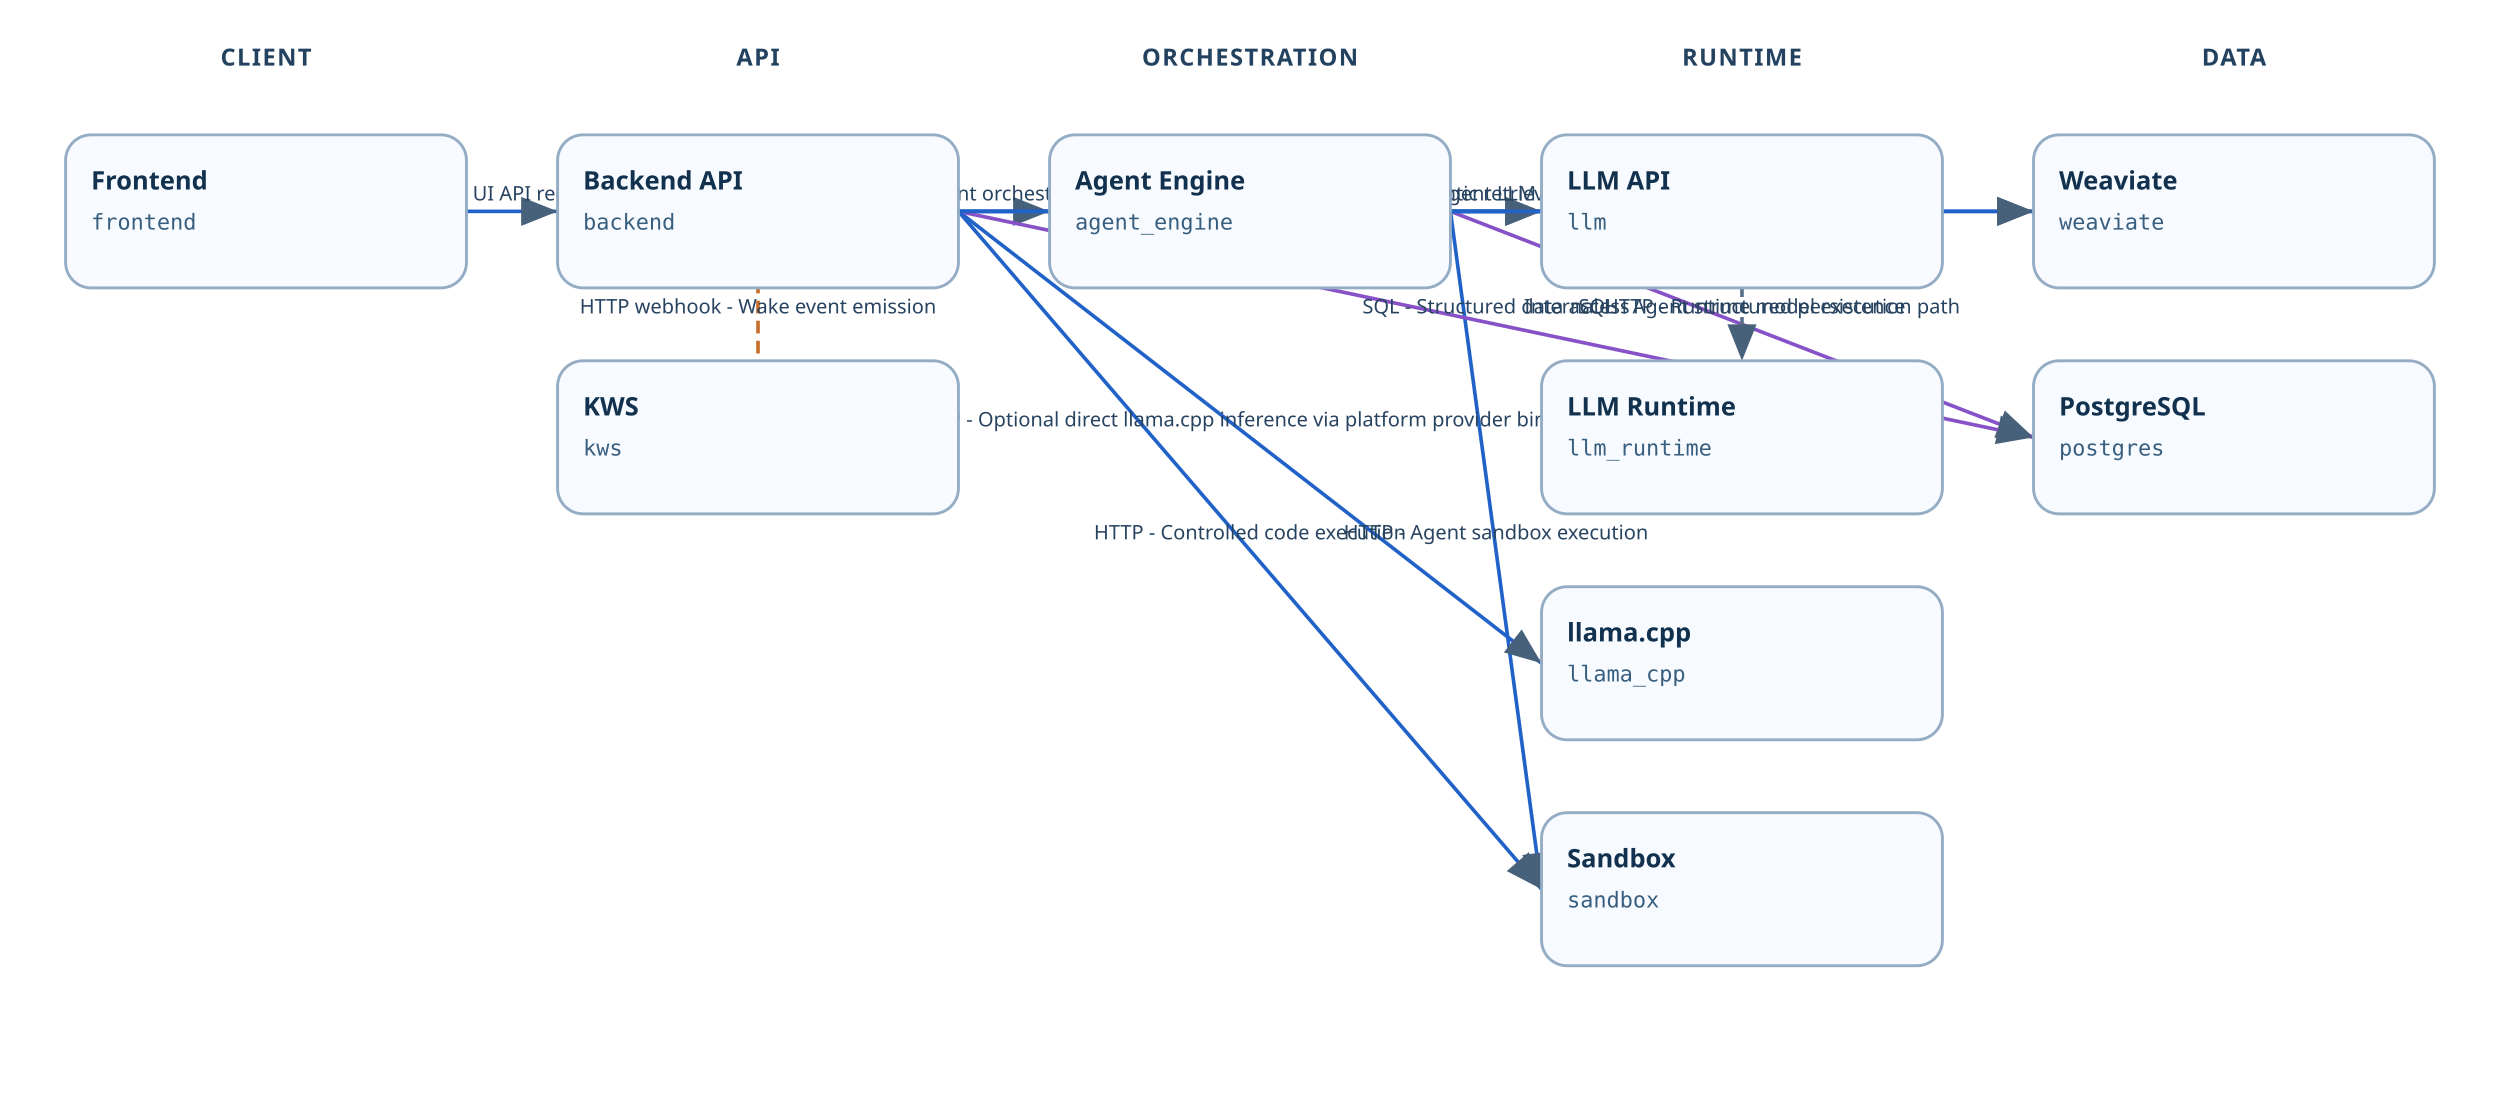
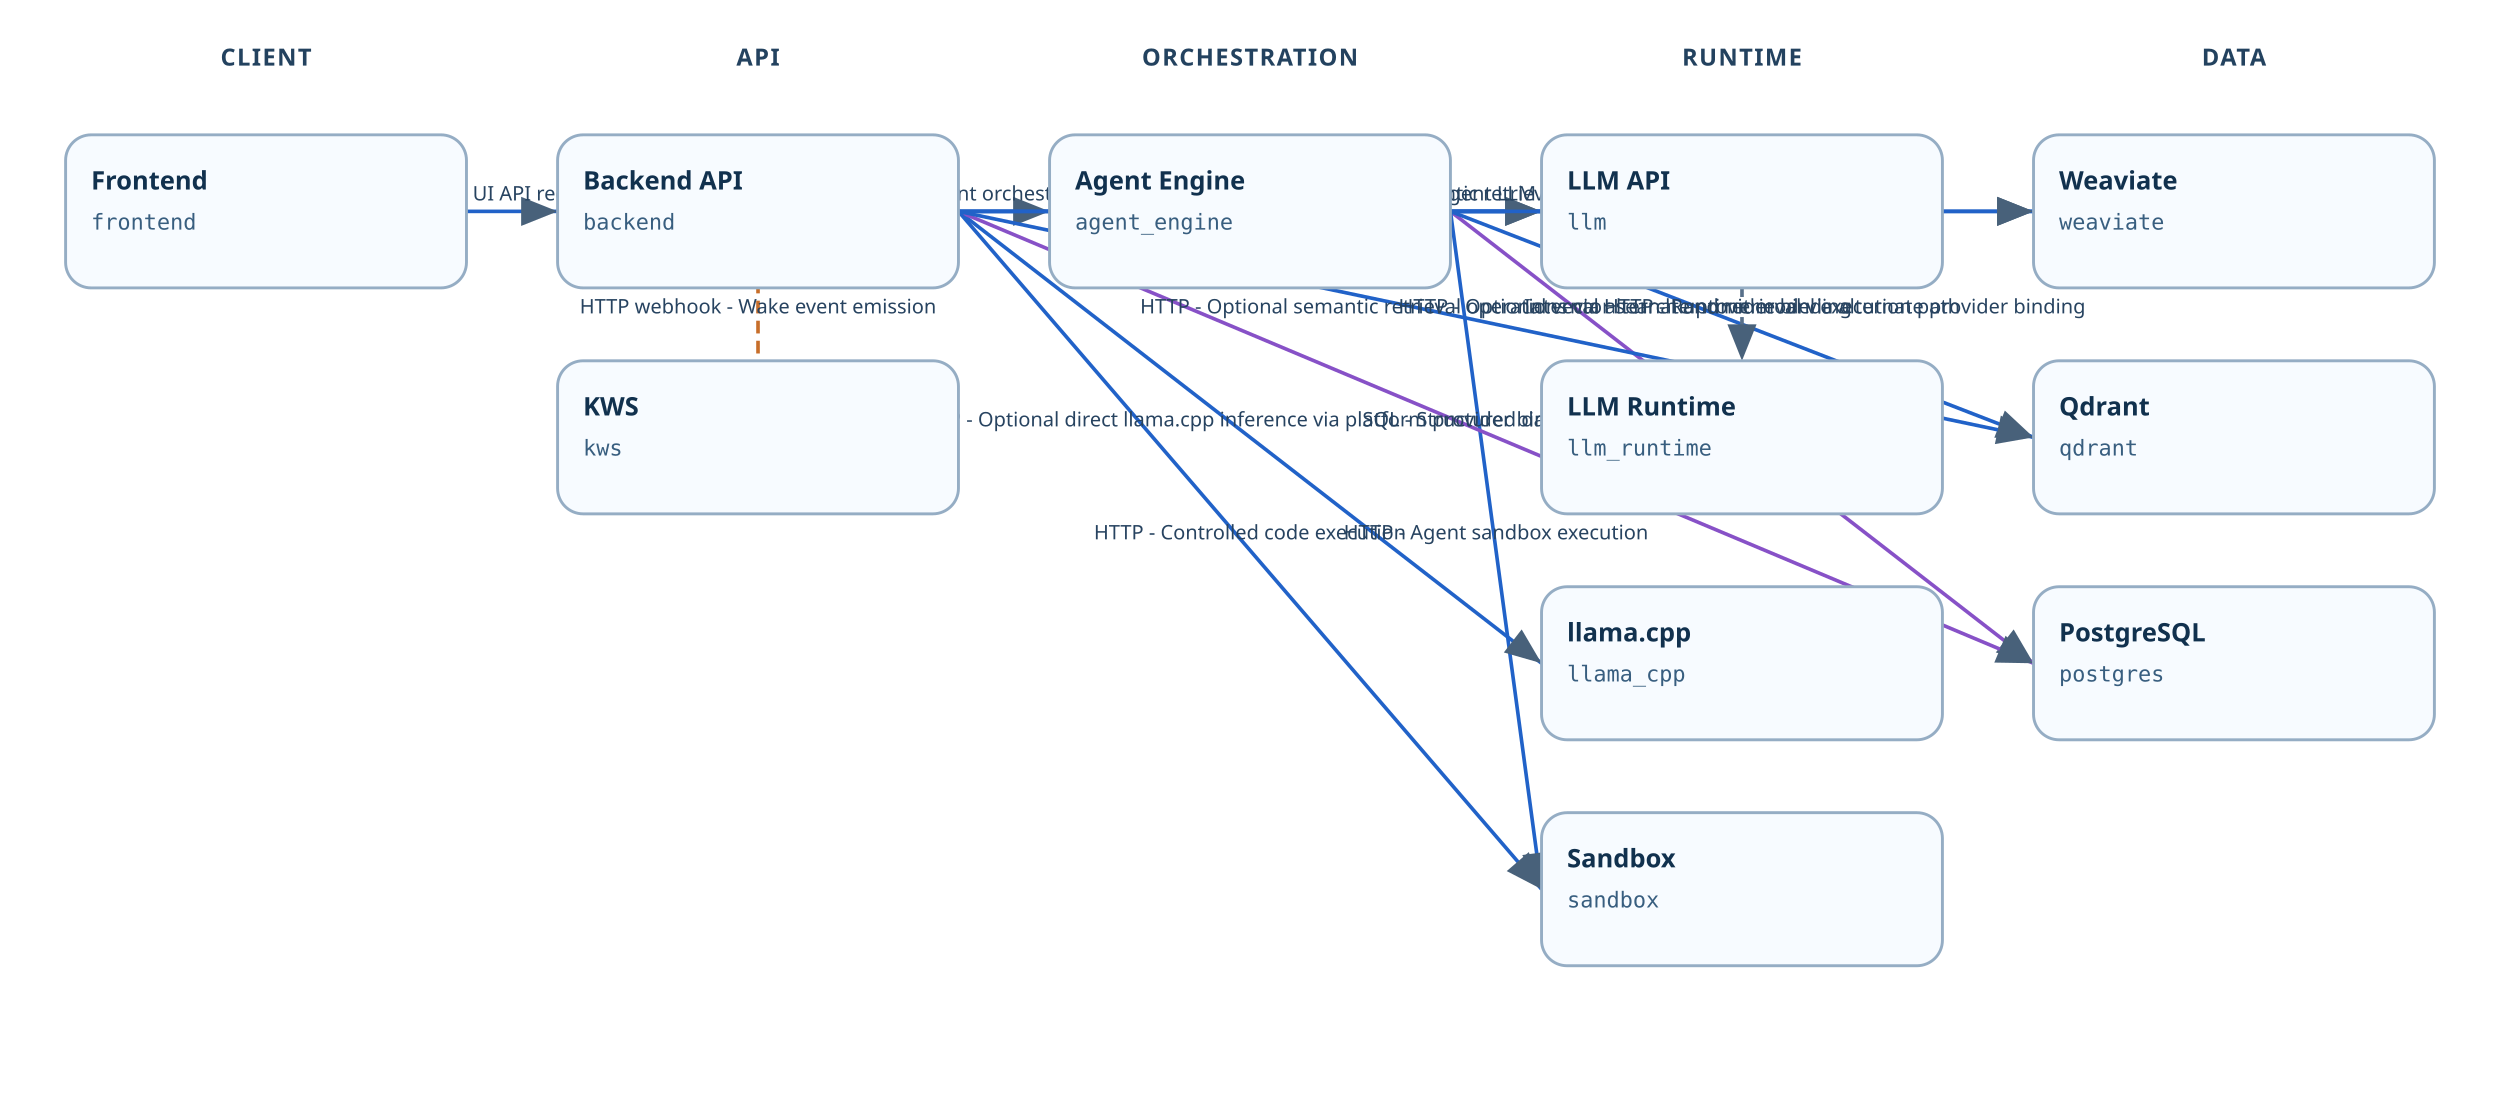
<svg xmlns="http://www.w3.org/2000/svg" class="architecture-svg" width="1372" height="604" viewBox="0 0 1372 604" role="img" aria-labelledby="architecture-title architecture-desc">
  <defs>
    <marker id="architecture-arrow" markerWidth="12" markerHeight="8" refX="10" refY="4" orient="auto" markerUnits="strokeWidth">
      <path d="M0,0 L10,4 L0,8 z" fill="#48617a" />
    </marker>
  </defs>
  <style>
.group-label { font: 700 13px 'IBM Plex Sans', sans-serif; fill: #23425f; letter-spacing: 0.06em; text-anchor: middle; }
.architecture-node rect { fill: #f7fbff; stroke: #95adc4; stroke-width: 1.6; }
.architecture-node .node-title { font: 700 14px 'IBM Plex Sans', sans-serif; fill: #11314e; }
.architecture-node .node-subtitle { font: 500 12px 'IBM Plex Mono', monospace; fill: #385e7f; }
.architecture-edge { stroke-width: 2; stroke: #48617a; }
.architecture-edge-http { stroke: #2162c8; }
.architecture-edge-db { stroke: #8751c7; }
.architecture-edge-event { stroke: #c76e2a; stroke-dasharray: 7 4; }
.architecture-edge-internal { stroke: #58708a; stroke-dasharray: 5 3; }
.edge-label { font: 500 11px 'IBM Plex Sans', sans-serif; fill: #274360; text-anchor: middle; }
</style>
  <text class="group-label" x="146" y="36">CLIENT</text>
  <text class="group-label" x="416" y="36">API</text>
  <text class="group-label" x="686" y="36">ORCHESTRATION</text>
  <text class="group-label" x="956" y="36">RUNTIME</text>
  <text class="group-label" x="1226" y="36">DATA</text>
  <g id="architecture-edges">
    <line id="edge-agent_engine-llm" class="architecture-edge architecture-edge-http" x1="796" y1="116" x2="846" y2="116" marker-end="url(#architecture-arrow)" />
-     <line id="edge-agent_engine-postgres" class="architecture-edge architecture-edge-db" x1="796" y1="116" x2="1116" y2="240" marker-end="url(#architecture-arrow)" />
+     <line id="edge-agent_engine-postgres" class="architecture-edge architecture-edge-db" x1="796" y1="116" x2="1116" y2="364" marker-end="url(#architecture-arrow)" />
+     <line id="edge-agent_engine-qdrant" class="architecture-edge architecture-edge-http" x1="796" y1="116" x2="1116" y2="240" marker-end="url(#architecture-arrow)" />
    <line id="edge-agent_engine-sandbox" class="architecture-edge architecture-edge-http" x1="796" y1="116" x2="846" y2="488" marker-end="url(#architecture-arrow)" />
    <line id="edge-agent_engine-weaviate" class="architecture-edge architecture-edge-http" x1="796" y1="116" x2="1116" y2="116" marker-end="url(#architecture-arrow)" />
    <line id="edge-backend-agent_engine" class="architecture-edge architecture-edge-http" x1="526" y1="116" x2="576" y2="116" marker-end="url(#architecture-arrow)" />
    <line id="edge-backend-llama_cpp" class="architecture-edge architecture-edge-http" x1="526" y1="116" x2="846" y2="364" marker-end="url(#architecture-arrow)" />
    <line id="edge-backend-llm" class="architecture-edge architecture-edge-http" x1="526" y1="116" x2="846" y2="116" marker-end="url(#architecture-arrow)" />
-     <line id="edge-backend-postgres" class="architecture-edge architecture-edge-db" x1="526" y1="116" x2="1116" y2="240" marker-end="url(#architecture-arrow)" />
+     <line id="edge-backend-postgres" class="architecture-edge architecture-edge-db" x1="526" y1="116" x2="1116" y2="364" marker-end="url(#architecture-arrow)" />
+     <line id="edge-backend-qdrant" class="architecture-edge architecture-edge-http" x1="526" y1="116" x2="1116" y2="240" marker-end="url(#architecture-arrow)" />
    <line id="edge-backend-sandbox" class="architecture-edge architecture-edge-http" x1="526" y1="116" x2="846" y2="488" marker-end="url(#architecture-arrow)" />
    <line id="edge-backend-weaviate" class="architecture-edge architecture-edge-http" x1="526" y1="116" x2="1116" y2="116" marker-end="url(#architecture-arrow)" />
    <line id="edge-frontend-backend" class="architecture-edge architecture-edge-http" x1="256" y1="116" x2="306" y2="116" marker-end="url(#architecture-arrow)" />
    <line id="edge-kws-backend" class="architecture-edge architecture-edge-event" x1="416" y1="282" x2="416" y2="74" marker-end="url(#architecture-arrow)" />
    <line id="edge-llm-llm_runtime" class="architecture-edge architecture-edge-internal" x1="956" y1="158" x2="956" y2="198" marker-end="url(#architecture-arrow)" />
  </g>
  <g id="architecture-edge-labels">
    <text class="edge-label" x="821" y="110">HTTP - Agent LLM requests</text>
-     <text class="edge-label" x="956" y="172">SQL - Agent structured persistence</text>
+     <text class="edge-label" x="956" y="234">SQL - Agent structured persistence</text>
+     <text class="edge-label" x="956" y="172">HTTP - Optional vector search and retrieval via alternate provider binding</text>
    <text class="edge-label" x="821" y="296">HTTP - Agent sandbox execution</text>
    <text class="edge-label" x="956" y="110">HTTP - Vector search and retrieval</text>
    <text class="edge-label" x="551" y="110">HTTP - Agent orchestration calls</text>
    <text class="edge-label" x="686" y="234">HTTP - Optional direct llama.cpp inference via platform provider binding</text>
    <text class="edge-label" x="686" y="110">HTTP - Model inference and discovery</text>
-     <text class="edge-label" x="821" y="172">SQL - Structured data access</text>
+     <text class="edge-label" x="821" y="234">SQL - Structured data access</text>
+     <text class="edge-label" x="821" y="172">HTTP - Optional semantic retrieval operations via alternate provider binding</text>
    <text class="edge-label" x="686" y="296">HTTP - Controlled code execution</text>
    <text class="edge-label" x="821" y="110">HTTP - Semantic retrieval operations</text>
    <text class="edge-label" x="281" y="110">HTTP - UI API requests</text>
    <text class="edge-label" x="416" y="172">HTTP webhook - Wake event emission</text>
    <text class="edge-label" x="956" y="172">Internal HTTP - Runtime model execution path</text>
  </g>
  <g id="architecture-nodes">
    <g id="node-frontend" class="architecture-node architecture-node-frontend architecture-group-client" data-container="frontend">
      <rect x="36" y="74" width="220" height="84" rx="14" ry="14" />
      <text class="node-title" x="50" y="104">Frontend</text>
      <text class="node-subtitle" x="50" y="126">frontend</text>
    </g>
    <g id="node-backend" class="architecture-node architecture-node-backend architecture-group-api" data-container="backend">
      <rect x="306" y="74" width="220" height="84" rx="14" ry="14" />
      <text class="node-title" x="320" y="104">Backend API</text>
      <text class="node-subtitle" x="320" y="126">backend</text>
    </g>
    <g id="node-kws" class="architecture-node architecture-node-kws architecture-group-api" data-container="kws">
      <rect x="306" y="198" width="220" height="84" rx="14" ry="14" />
      <text class="node-title" x="320" y="228">KWS</text>
      <text class="node-subtitle" x="320" y="250">kws</text>
    </g>
    <g id="node-agent_engine" class="architecture-node architecture-node-agent_engine architecture-group-orchestration" data-container="agent_engine">
      <rect x="576" y="74" width="220" height="84" rx="14" ry="14" />
      <text class="node-title" x="590" y="104">Agent Engine</text>
      <text class="node-subtitle" x="590" y="126">agent_engine</text>
    </g>
    <g id="node-llm" class="architecture-node architecture-node-llm architecture-group-runtime" data-container="llm">
      <rect x="846" y="74" width="220" height="84" rx="14" ry="14" />
      <text class="node-title" x="860" y="104">LLM API</text>
      <text class="node-subtitle" x="860" y="126">llm</text>
    </g>
    <g id="node-llm_runtime" class="architecture-node architecture-node-llm_runtime architecture-group-runtime" data-container="llm_runtime">
      <rect x="846" y="198" width="220" height="84" rx="14" ry="14" />
      <text class="node-title" x="860" y="228">LLM Runtime</text>
      <text class="node-subtitle" x="860" y="250">llm_runtime</text>
    </g>
    <g id="node-llama_cpp" class="architecture-node architecture-node-llama_cpp architecture-group-runtime" data-container="llama_cpp">
      <rect x="846" y="322" width="220" height="84" rx="14" ry="14" />
      <text class="node-title" x="860" y="352">llama.cpp</text>
      <text class="node-subtitle" x="860" y="374">llama_cpp</text>
    </g>
    <g id="node-sandbox" class="architecture-node architecture-node-sandbox architecture-group-runtime" data-container="sandbox">
      <rect x="846" y="446" width="220" height="84" rx="14" ry="14" />
      <text class="node-title" x="860" y="476">Sandbox</text>
      <text class="node-subtitle" x="860" y="498">sandbox</text>
    </g>
    <g id="node-weaviate" class="architecture-node architecture-node-weaviate architecture-group-data" data-container="weaviate">
      <rect x="1116" y="74" width="220" height="84" rx="14" ry="14" />
      <text class="node-title" x="1130" y="104">Weaviate</text>
      <text class="node-subtitle" x="1130" y="126">weaviate</text>
    </g>
+     <g id="node-qdrant" class="architecture-node architecture-node-qdrant architecture-group-data" data-container="qdrant">
+       <rect x="1116" y="198" width="220" height="84" rx="14" ry="14" />
+       <text class="node-title" x="1130" y="228">Qdrant</text>
+       <text class="node-subtitle" x="1130" y="250">qdrant</text>
+     </g>
    <g id="node-postgres" class="architecture-node architecture-node-postgres architecture-group-data" data-container="postgres">
-       <rect x="1116" y="198" width="220" height="84" rx="14" ry="14" />
-       <text class="node-title" x="1130" y="228">PostgreSQL</text>
-       <text class="node-subtitle" x="1130" y="250">postgres</text>
+       <rect x="1116" y="322" width="220" height="84" rx="14" ry="14" />
+       <text class="node-title" x="1130" y="352">PostgreSQL</text>
+       <text class="node-subtitle" x="1130" y="374">postgres</text>
    </g>
  </g>
</svg>
